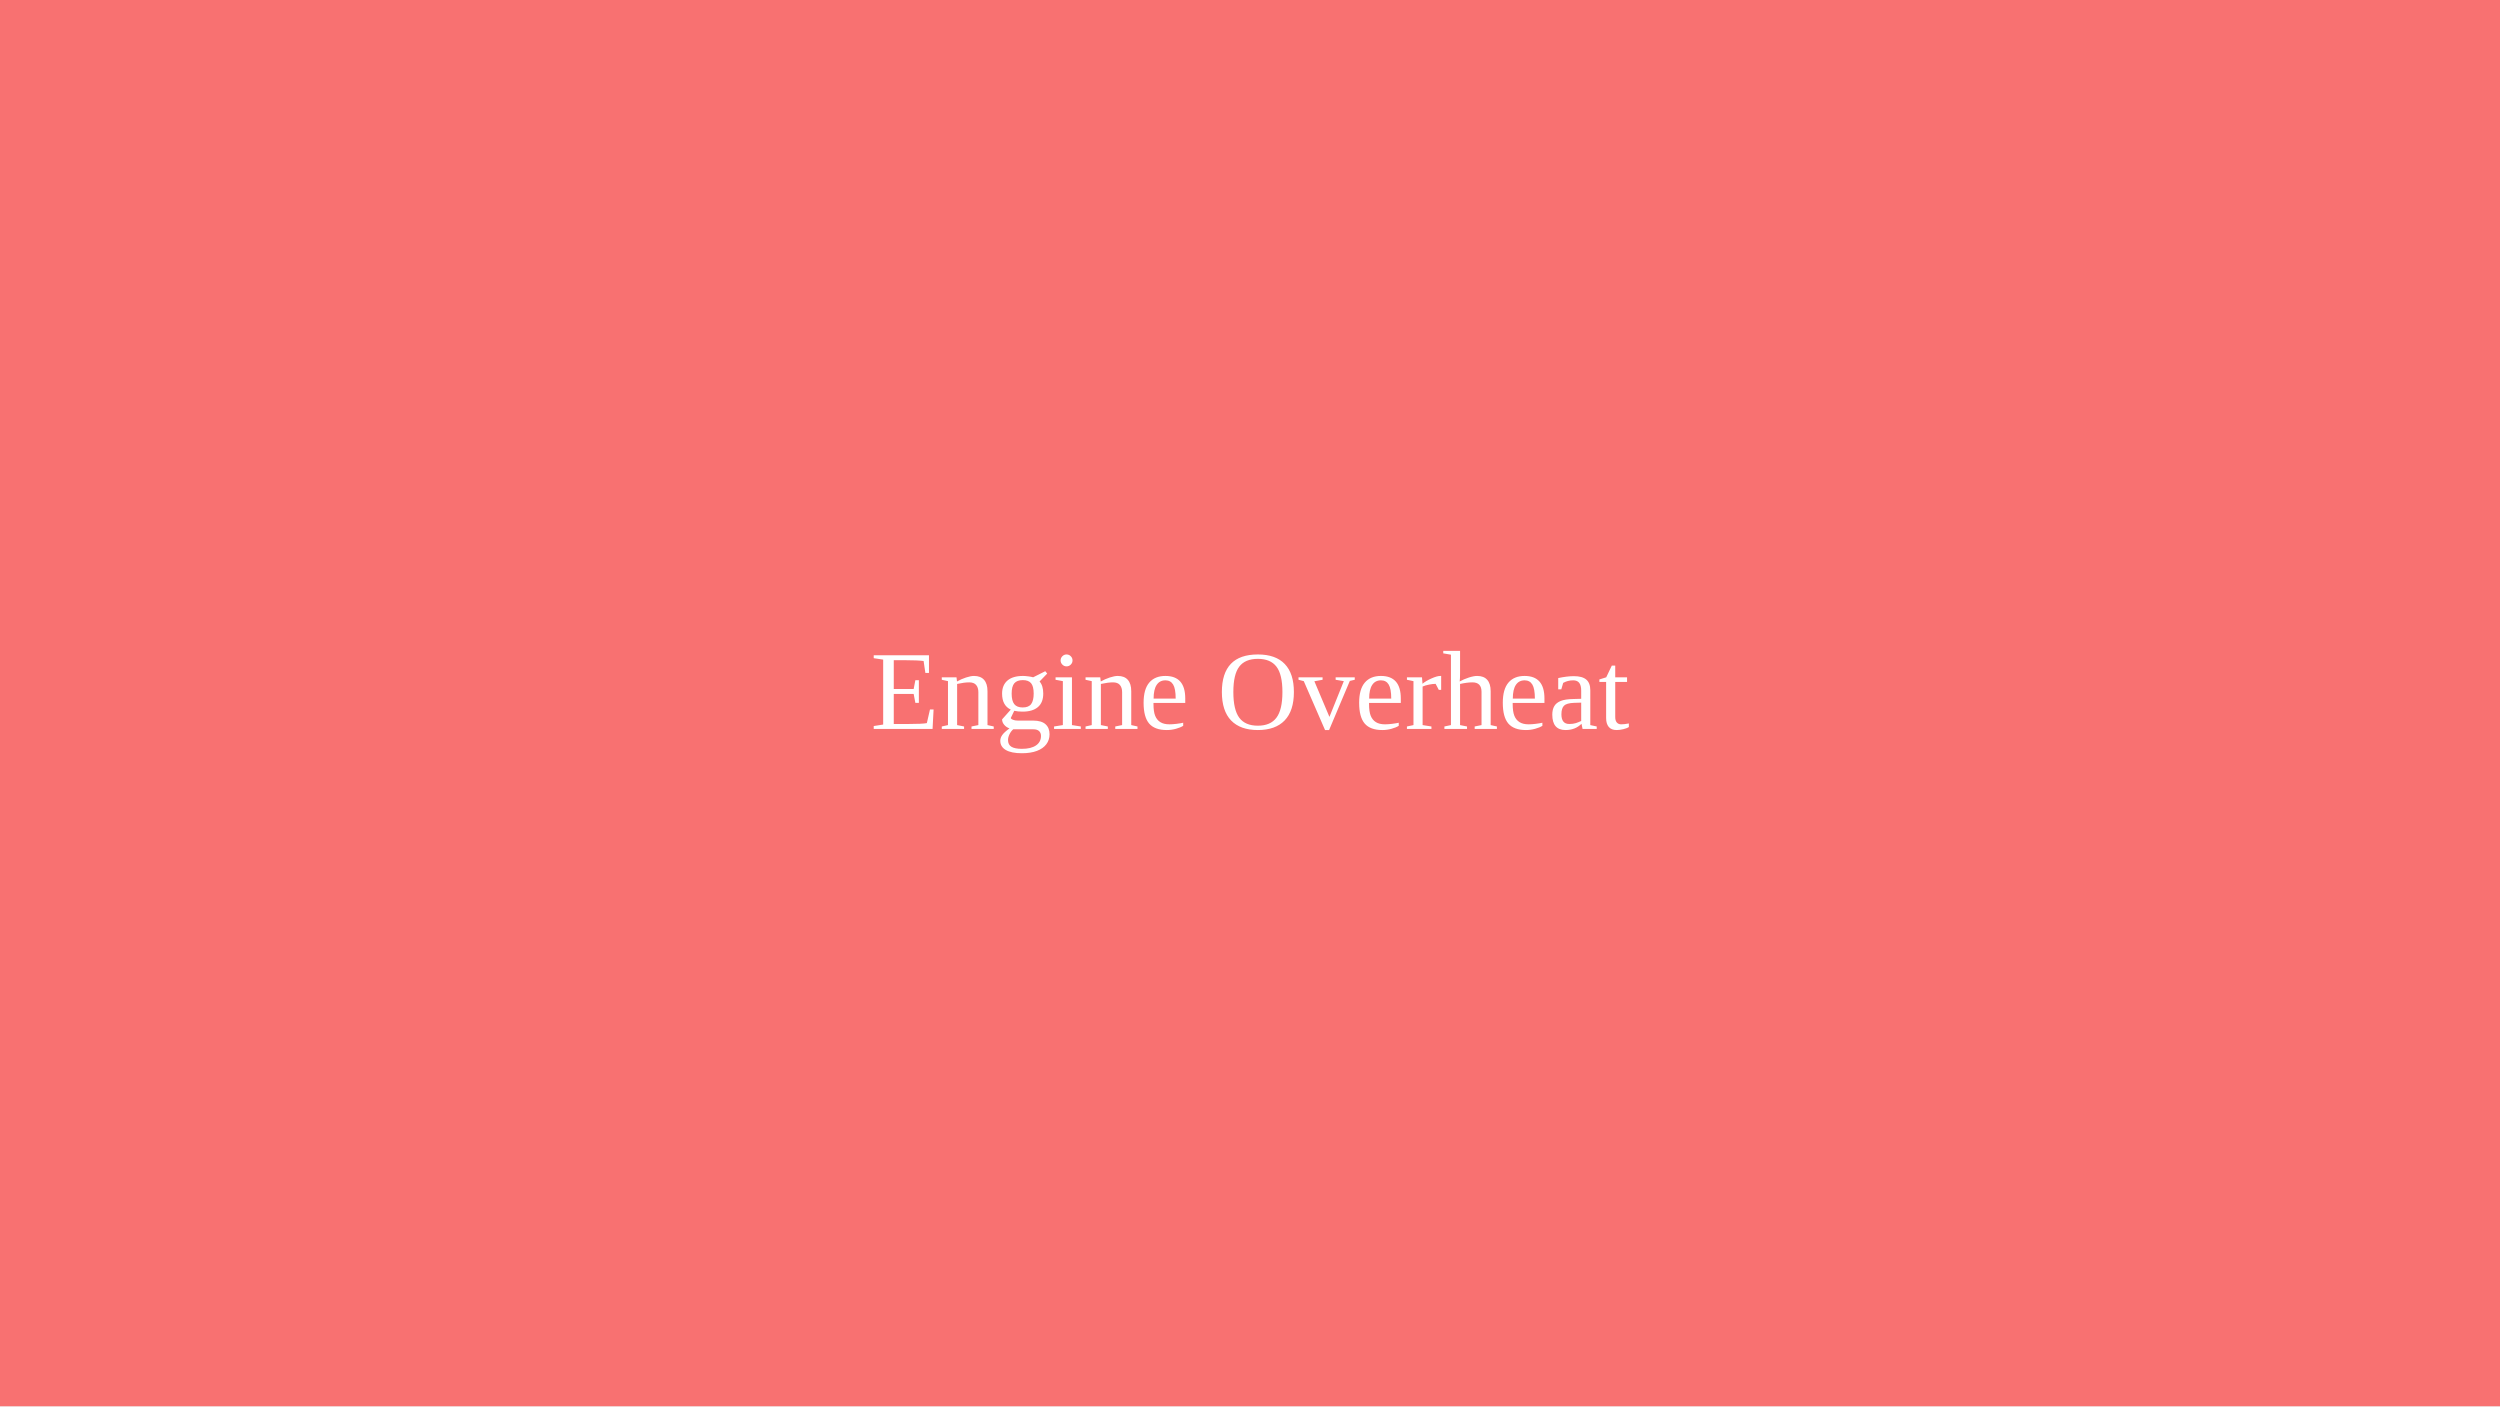
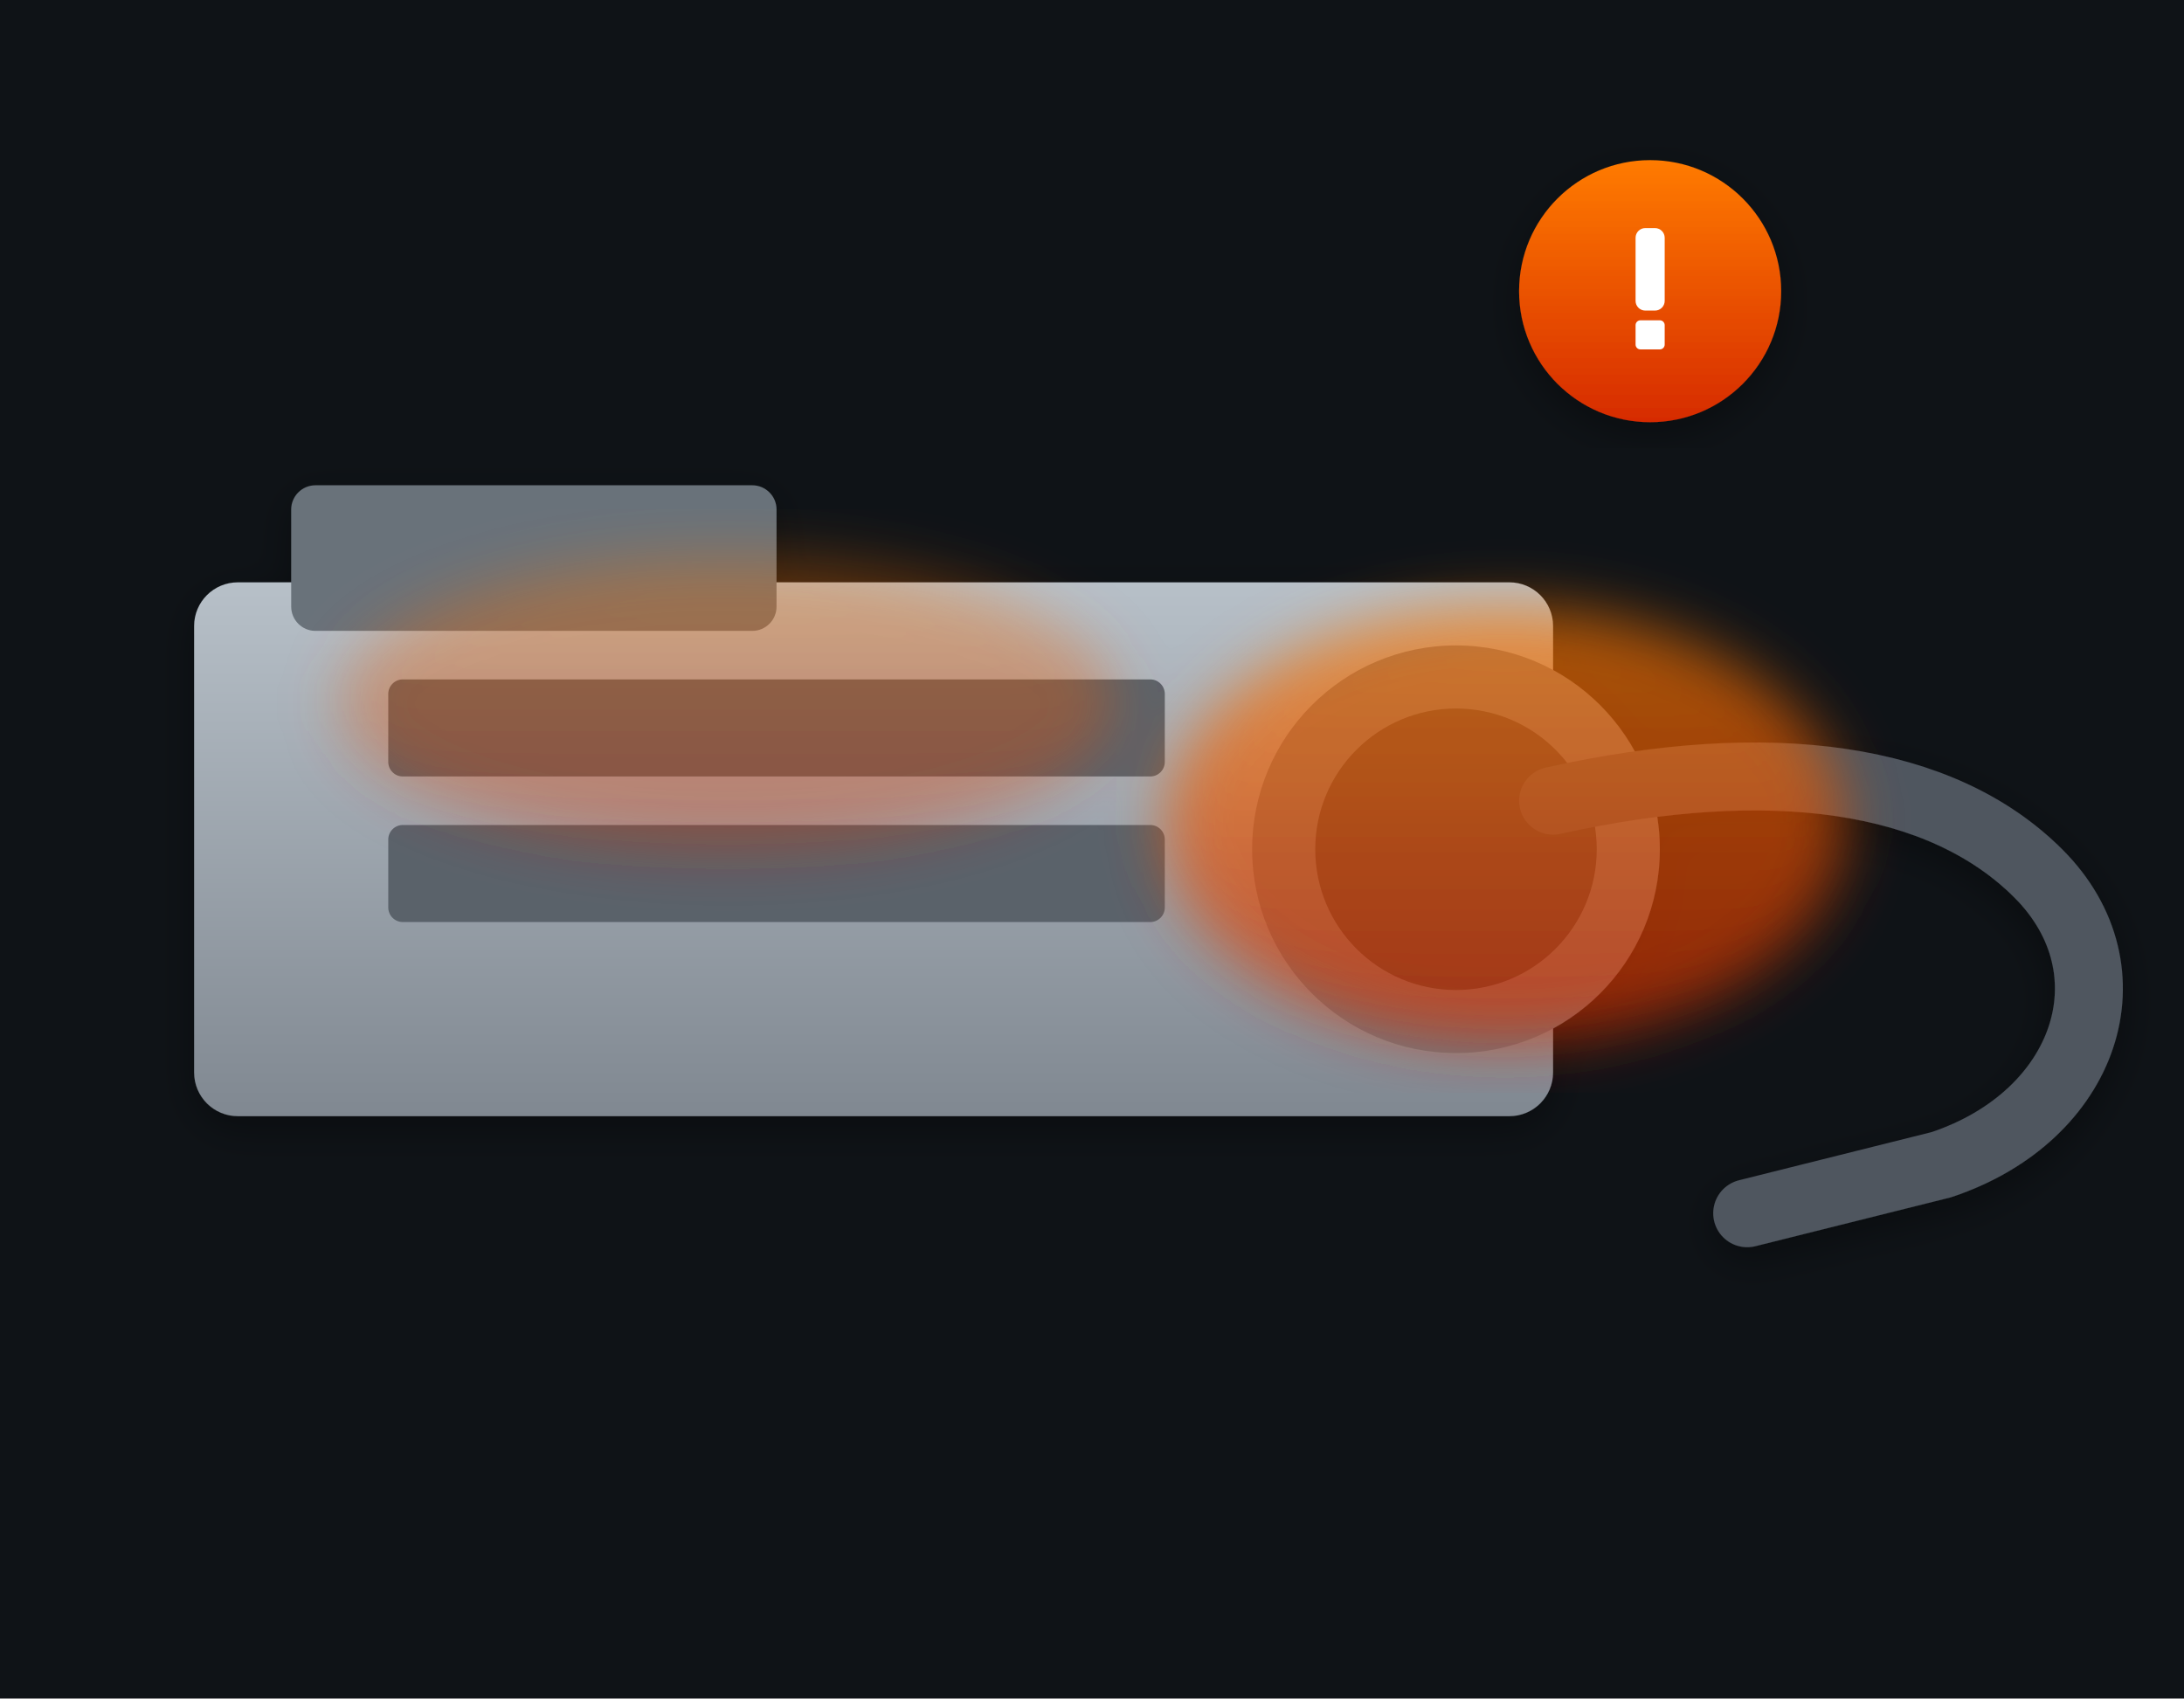
- <svg xmlns="http://www.w3.org/2000/svg" width="1600" height="900">
-   <rect width="100%" height="100%" fill="#f87171" />
-   <text x="50%" y="50%" font-size="72" fill="white" text-anchor="middle" dominant-baseline="middle">Engine Overheat</text>
+ <svg xmlns="http://www.w3.org/2000/svg" viewBox="0 0 900 700">
+   <defs>
+     <linearGradient id="block" x1="0" x2="0" y1="0" y2="1">
+       <stop offset="0" stop-color="#b7c0c8" />
+       <stop offset="1" stop-color="#808891" />
+     </linearGradient>
+     <linearGradient id="heat" x1="0" x2="0" y1="0" y2="1">
+       <stop offset="0" stop-color="#ff7b00" />
+       <stop offset="1" stop-color="#d62b00" />
+     </linearGradient>
+     <filter id="blur">
+       <feGaussianBlur stdDeviation="12" />
+     </filter>
+     <filter id="shadow">
+       <feDropShadow dx="0" dy="5" stdDeviation="8" flood-color="#000" flood-opacity="0.35" />
+     </filter>
+   </defs>
+   <rect width="900" height="700" fill="#0f1317" />
+   <g transform="translate(80,160)" filter="url(#shadow)">
+     <rect x="0" y="80" width="560" height="220" rx="18" fill="url(#block)" />
+     <rect x="40" y="40" width="200" height="60" rx="10" fill="#69727a" />
+     <circle cx="520" cy="190" r="84" fill="#707781" />
+     <circle cx="520" cy="190" r="58" fill="#3a3f45" />
+     <rect x="80" y="120" width="320" height="40" rx="6" fill="#5a626a" />
+     <rect x="80" y="180" width="320" height="40" rx="6" fill="#5a626a" />
+     <path d="M560,170 C650,150 720,160 760,200 C800,240 780,300 720,320 L640,340" fill="none" stroke="#4f565e" stroke-width="28" stroke-linecap="round" />
+   </g>
+   <g filter="url(#blur)">
+     <ellipse cx="620" cy="340" rx="140" ry="90" fill="url(#heat)" opacity="0.65" />
+     <ellipse cx="300" cy="290" rx="160" ry="60" fill="url(#heat)" opacity="0.35" />
+   </g>
+   <g transform="translate(680,120)" filter="url(#shadow)">
+     <circle cx="0" cy="0" r="54" fill="url(#heat)" />
+     <rect x="-6" y="-26" width="12" height="34" rx="4" fill="#fff" />
+     <rect x="-6" y="12" width="12" height="12" rx="2" fill="#fff" />
+   </g>
</svg>
